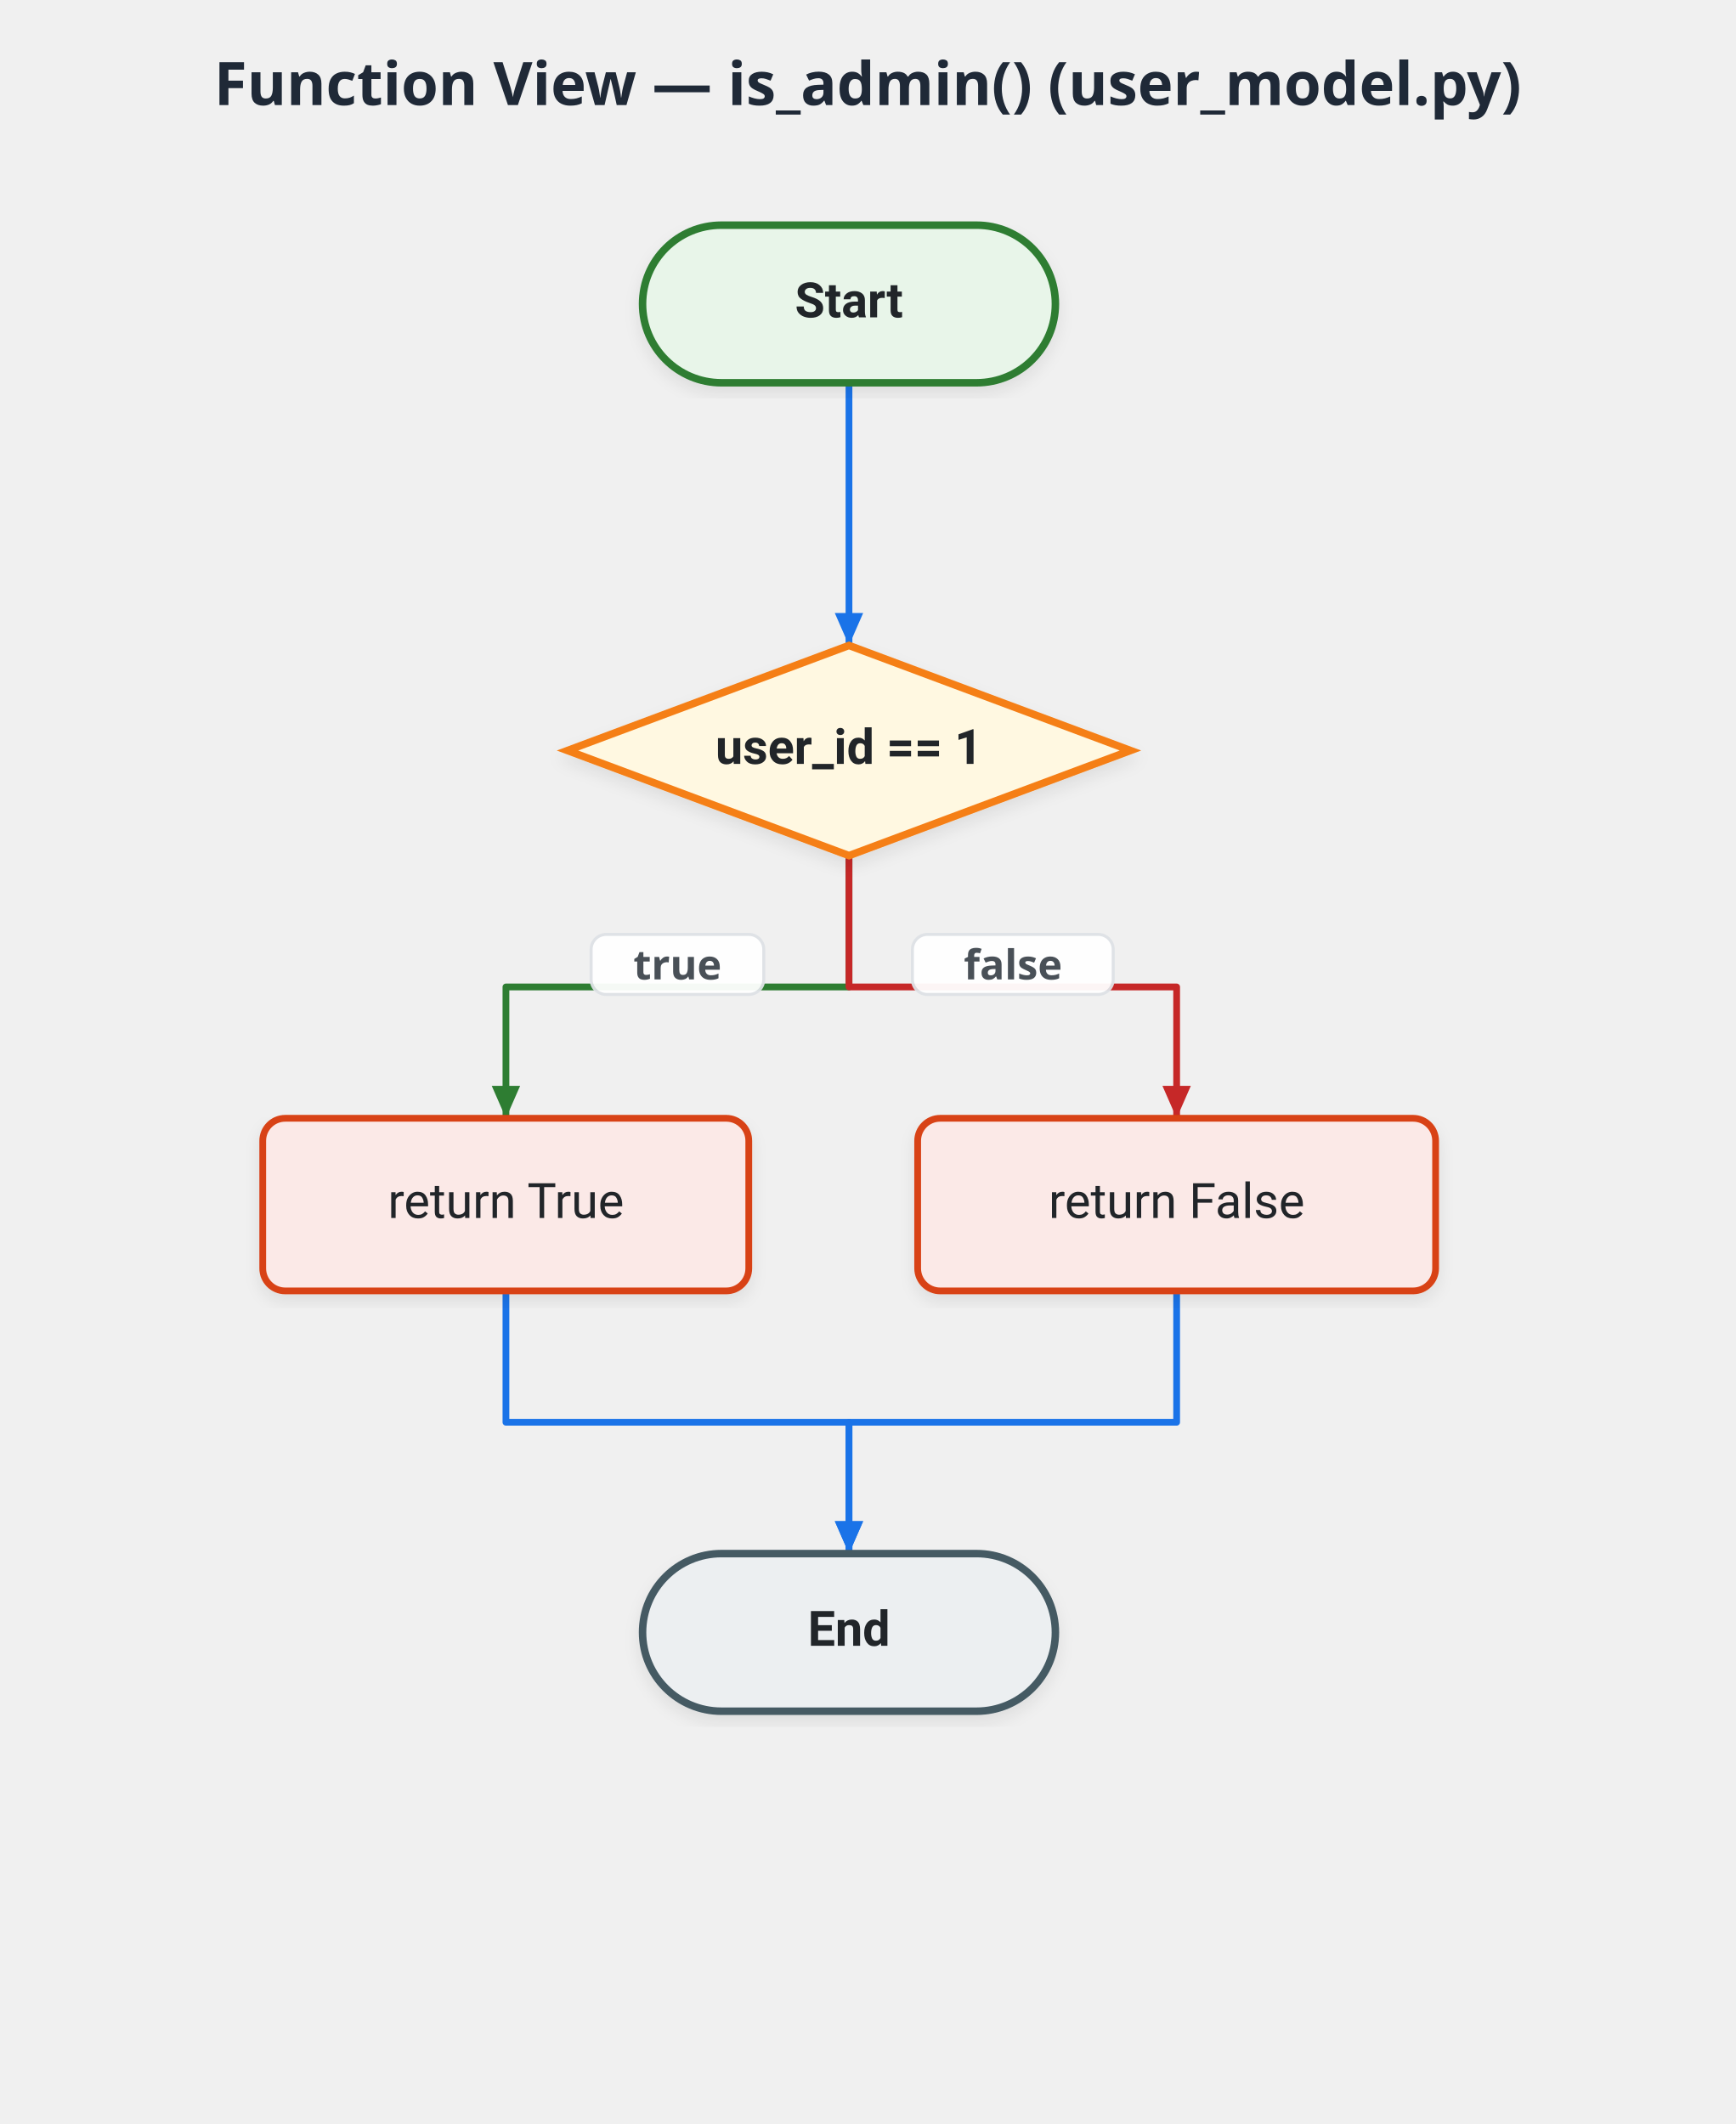
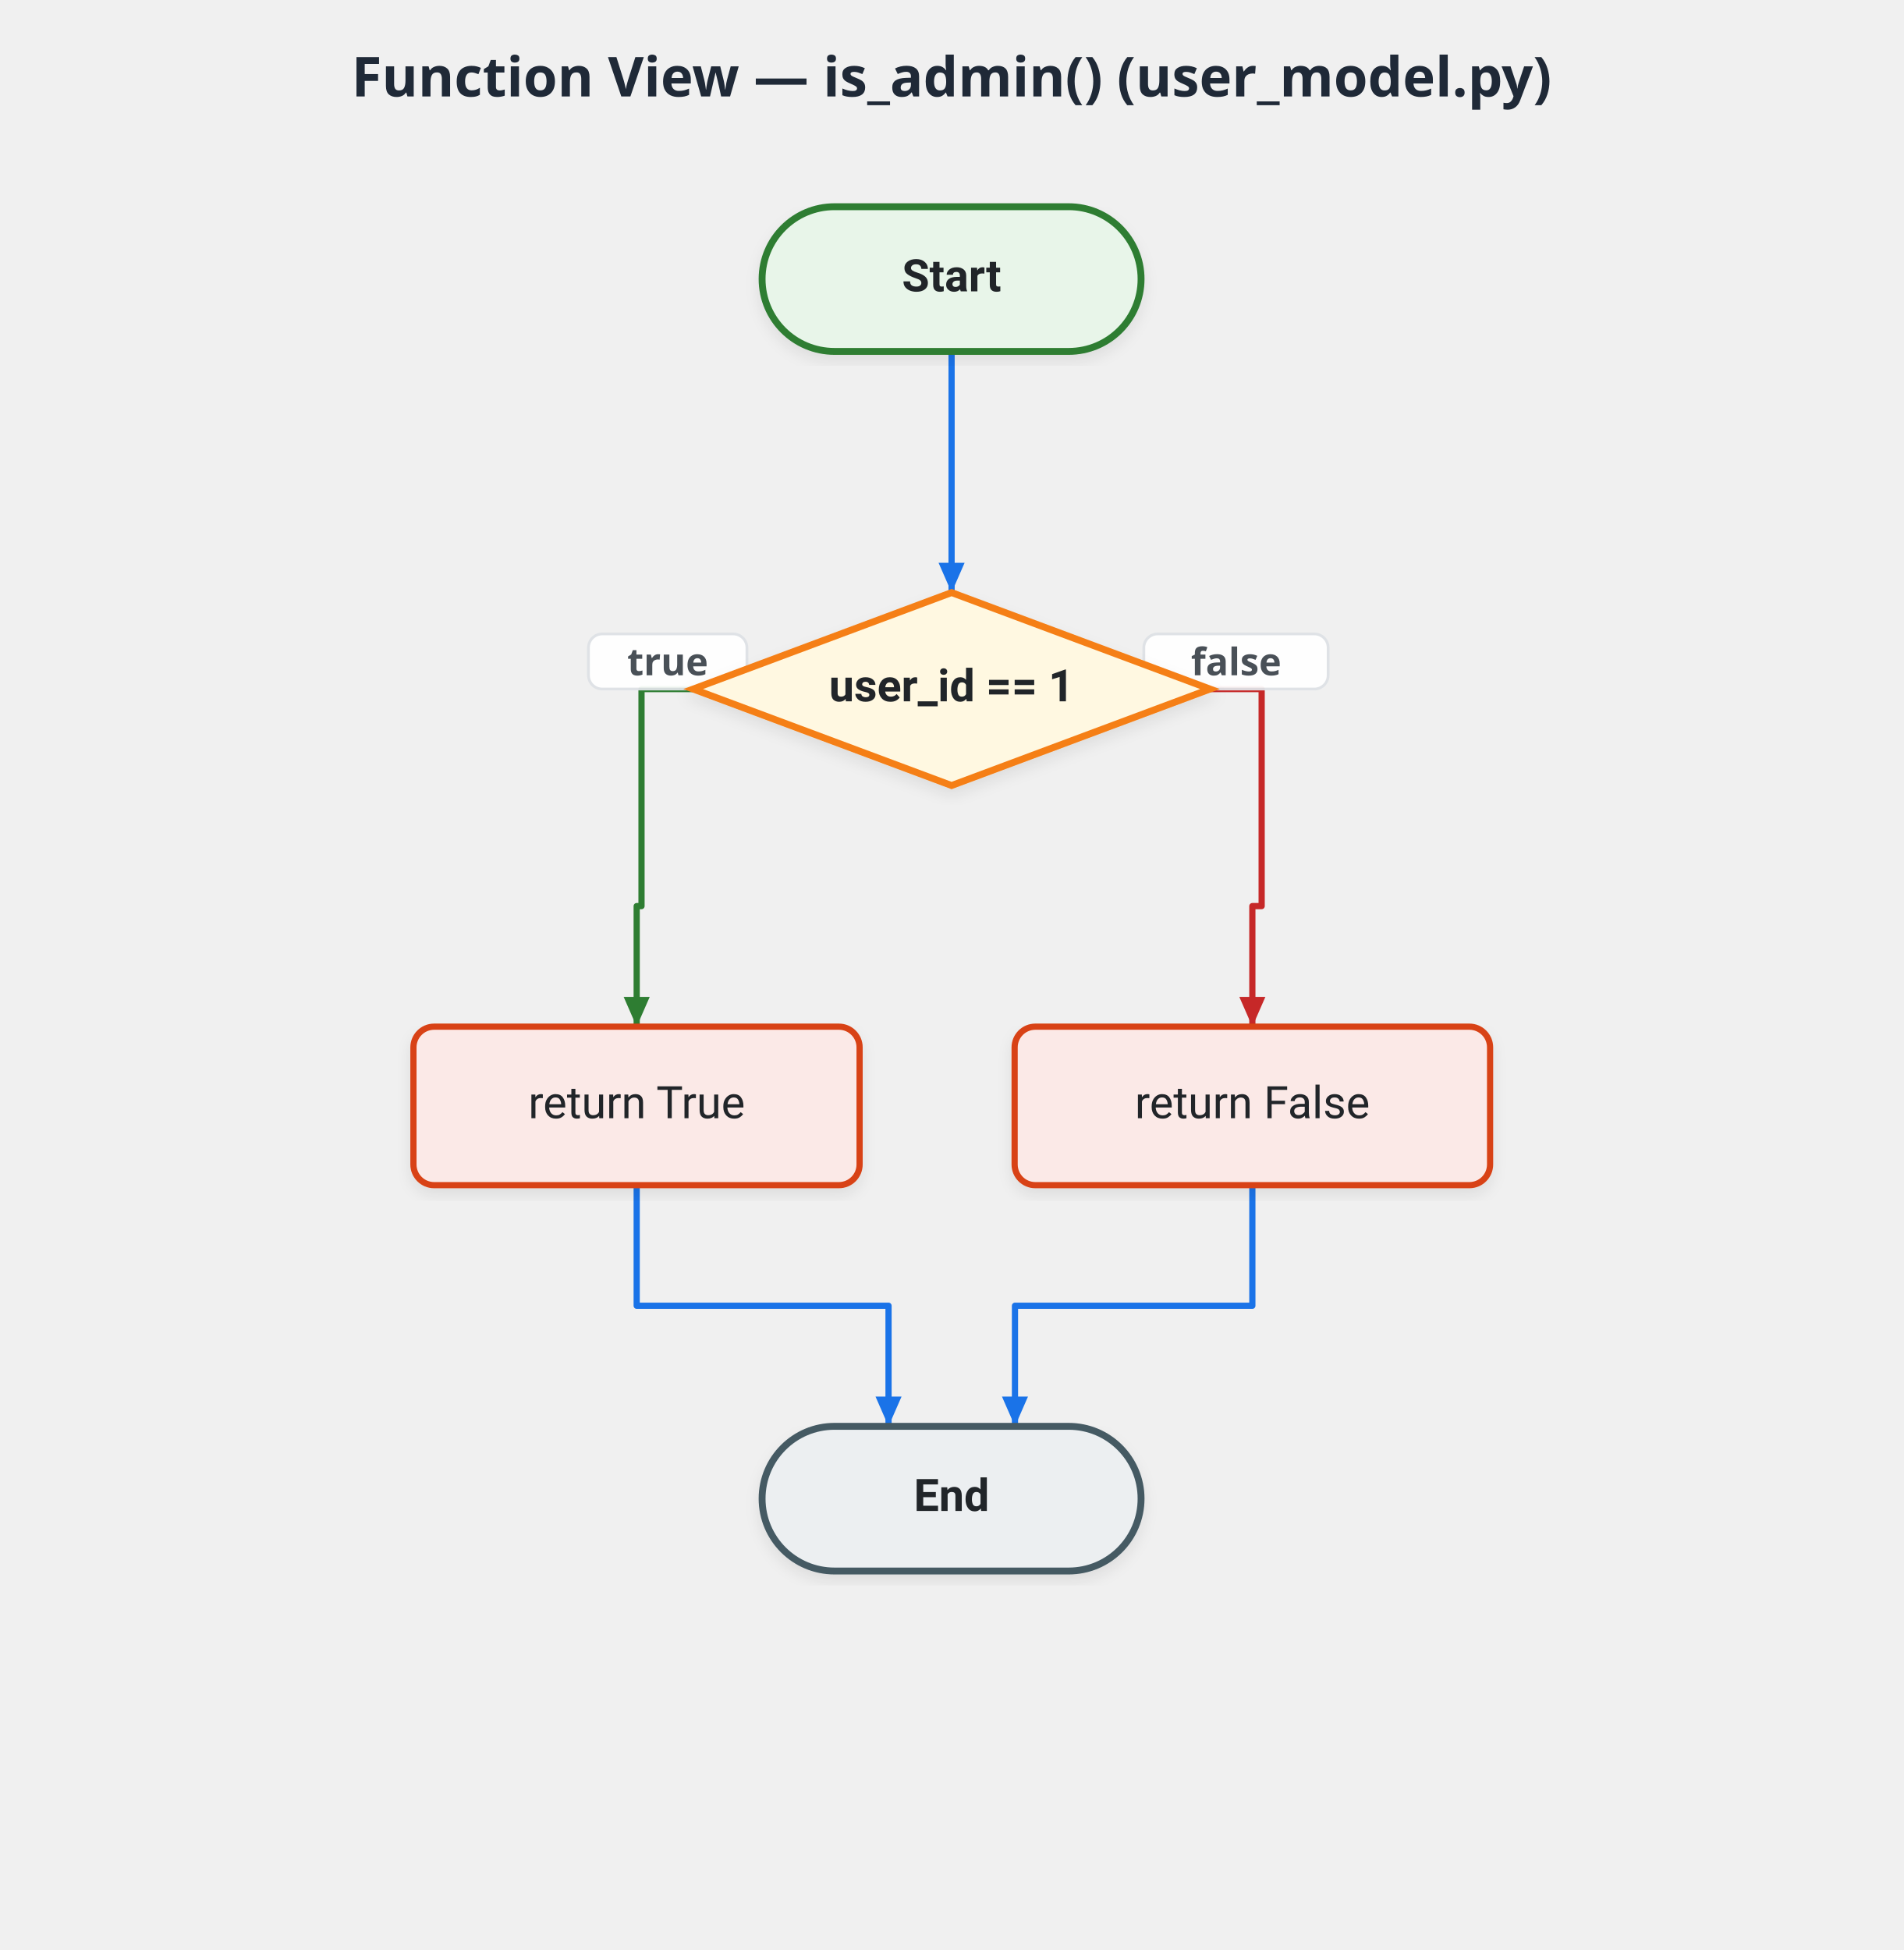
- <svg xmlns="http://www.w3.org/2000/svg" viewBox="0 0 462.5 566.0" width="462.5" height="566.0" class="flowbridge-diagram">
+ <svg xmlns="http://www.w3.org/2000/svg" viewBox="0 0 552.5 566.0" width="552.5" height="566.0" class="flowbridge-diagram">
  <defs>
    <marker id="arrow" viewBox="0 0 10 10" refX="8" refY="5" markerWidth="6" markerHeight="6" orient="auto-start-reverse">
      <path d="M 0 1.5 L 8 5 L 0 8.5 z" fill="#1a73e8" />
    </marker>
    <marker id="arrow-true" viewBox="0 0 10 10" refX="8" refY="5" markerWidth="6" markerHeight="6" orient="auto-start-reverse">
      <path d="M 0 1.5 L 8 5 L 0 8.5 z" fill="#2e7d32" />
    </marker>
    <marker id="arrow-false" viewBox="0 0 10 10" refX="8" refY="5" markerWidth="6" markerHeight="6" orient="auto-start-reverse">
      <path d="M 0 1.5 L 8 5 L 0 8.5 z" fill="#c62828" />
    </marker>
    <marker id="arrow-exception" viewBox="0 0 10 10" refX="8" refY="5" markerWidth="6" markerHeight="6" orient="auto-start-reverse">
      <path d="M 0 1.5 L 8 5 L 0 8.5 z" fill="#d32f2f" />
    </marker>
    <marker id="arrow-import" viewBox="0 0 10 10" refX="8" refY="5" markerWidth="6" markerHeight="6" orient="auto-start-reverse">
      <path d="M 0 1.5 L 8 5 L 0 8.5 z" fill="#1565c0" />
    </marker>
    <filter id="nodeShadow" x="-5%" y="-5%" width="110%" height="115%">
      <feDropShadow dx="0" dy="2" stdDeviation="2" flood-opacity="0.08" />
    </filter>
  </defs>
  <style>
    .node-text { font-family: -apple-system, BlinkMacSystemFont, "Segoe UI", Roboto, monospace; font-size: 13px; text-anchor: middle; dominant-baseline: middle; fill: #212529; }
    .node-subtext { font-family: sans-serif; font-size: 11px; fill: #6c757d; text-anchor: middle; }
    .edge-line { fill: none; stroke: #1a73e8; stroke-width: 1.8; stroke-linecap: round; stroke-linejoin: round; }
    .edge-true { stroke: #2e7d32; }
    .edge-false { stroke: #c62828; }
    .edge-back { stroke: #e65100; stroke-dasharray: 4,3; stroke-width: 1.6; }
    .edge-exception { stroke: #d32f2f; stroke-dasharray: 4,3; stroke-width: 1.8; }
    .edge-import { stroke: #1565c0; stroke-width: 2.0; }
    .edge-label { font-family: sans-serif; font-size: 11px; font-weight: 600; fill: #495057; text-anchor: middle; }
    .clickable { cursor: pointer; transition: transform 0.15s, filter 0.15s; }
    .clickable:hover { filter: brightness(0.95); }
  </style>
-   <text x="231.2" y="28" font-family="sans-serif" font-size="16" font-weight="bold" text-anchor="middle" fill="#1f2937">Function View — is_admin() (user_model.py)</text>
-   <path d="M 226.2 102.0 L 226.2 172.0" class="edge-line" marker-end="url(#arrow)" />
-   <path d="M 226.2 228.0 L 226.2 263.0 L 134.8 263.0 L 134.8 298.0" class="edge-line edge-true" marker-end="url(#arrow-true)" />
-   <rect x="157.5" y="249.0" width="46.0" height="16" fill="#ffffff" stroke="#dee2e6" stroke-width="0.8" rx="4" opacity="0.95" />
-   <text x="180.5" y="261.0" class="edge-label">true</text>
-   <path d="M 134.8 344.0 L 134.8 379.0 L 226.2 379.0 L 226.2 414.0" class="edge-line" marker-end="url(#arrow)" />
-   <path d="M 226.2 228.0 L 226.2 263.0 L 313.5 263.0 L 313.5 298.0" class="edge-line edge-false" marker-end="url(#arrow-false)" />
-   <rect x="243.1" y="249.0" width="53.5" height="16" fill="#ffffff" stroke="#dee2e6" stroke-width="0.8" rx="4" opacity="0.95" />
-   <text x="269.9" y="261.0" class="edge-label">false</text>
-   <path d="M 313.5 344.0 L 313.5 379.0 L 226.2 379.0 L 226.2 414.0" class="edge-line" marker-end="url(#arrow)" />
-   <g id="fb1_WyI0OTQ4ZDM2Yy0zMWE4LTQzZDQtYTkzMi05NzgzMWVmMWExNzMiLDEsIm5vZGUiLCJmYjFfV3lJME9UUTRaRE0yWXkwek1XRTRMVFF6WkRRdFlUa3pNaTA1Tnpnek1XVm1NV0V4TnpNaUxERXNJbWR5WVhCb0lpd2lablZ1WTNScGIyNGlMQ0k1WkdSbVlqUmlNaTFtWVRJNExUUTVOMkl0WVRJeU15MHlZakUwWTJVM09UVTJaRFVpTERrc01Dd2lhWE5mWVdSdGFXNGlYUSIsMF0" data-node-id="fb1_WyI0OTQ4ZDM2Yy0zMWE4LTQzZDQtYTkzMi05NzgzMWVmMWExNzMiLDEsIm5vZGUiLCJmYjFfV3lJME9UUTRaRE0yWXkwek1XRTRMVFF6WkRRdFlUa3pNaTA1Tnpnek1XVm1NV0V4TnpNaUxERXNJbWR5WVhCb0lpd2lablZ1WTNScGIyNGlMQ0k1WkdSbVlqUmlNaTFtWVRJNExUUTVOMkl0WVRJeU15MHlZakUwWTJVM09UVTJaRFVpTERrc01Dd2lhWE5mWVdSdGFXNGlYUSIsMF0">
-     <rect x="171.2" y="60.0" width="110.0" height="42.0" rx="21.0" fill="#e8f5e9" stroke="#2e7d32" stroke-width="2" filter="url(#nodeShadow)" />
-     <text x="226.2" y="81.0" class="node-text" fill="#1b5e20" font-weight="600">Start</text>
+   <text x="276.2" y="28" font-family="sans-serif" font-size="16" font-weight="bold" text-anchor="middle" fill="#1f2937">Function View — is_admin() (user_model.py)</text>
+   <path d="M 276.2 102.0 L 276.2 172.0" class="edge-line" marker-end="url(#arrow)" />
+   <path d="M 201.2 200.0 L 186.2 200.0 L 186.2 263.0 L 184.8 263.0 L 184.8 298.0" class="edge-line edge-true" marker-end="url(#arrow-true)" />
+   <rect x="170.8" y="184.0" width="46.0" height="16" fill="#ffffff" stroke="#dee2e6" stroke-width="0.8" rx="4" opacity="0.95" />
+   <text x="193.8" y="196.0" class="edge-label">true</text>
+   <path d="M 184.8 344.0 L 184.8 379.0 L 257.9 379.0 L 257.9 414.0" class="edge-line" marker-end="url(#arrow)" />
+   <path d="M 351.2 200.0 L 366.2 200.0 L 366.2 263.0 L 363.5 263.0 L 363.5 298.0" class="edge-line edge-false" marker-end="url(#arrow-false)" />
+   <rect x="332.0" y="184.0" width="53.5" height="16" fill="#ffffff" stroke="#dee2e6" stroke-width="0.8" rx="4" opacity="0.95" />
+   <text x="358.8" y="196.0" class="edge-label">false</text>
+   <path d="M 363.5 344.0 L 363.5 379.0 L 294.6 379.0 L 294.6 414.0" class="edge-line" marker-end="url(#arrow)" />
+   <g id="fb1_WyI3NjRmNTFjYi1lN2U4LTQyYzItYTFjYS0zZTUyYTlhNjc3YTciLDEsIm5vZGUiLCJmYjFfV3lJM05qUm1OVEZqWWkxbE4yVTRMVFF5WXpJdFlURmpZUzB6WlRVeVlUbGhOamMzWVRjaUxERXNJbWR5WVhCb0lpd2lablZ1WTNScGIyNGlMQ0kxTVRZM1pHUXdZeTFpWVRVNUxUUTNZakl0T0RZNE55MHlNekl6TVRoak9XTmxNekVpTERrc01Dd2lhWE5mWVdSdGFXNGlYUSIsMF0" data-node-id="fb1_WyI3NjRmNTFjYi1lN2U4LTQyYzItYTFjYS0zZTUyYTlhNjc3YTciLDEsIm5vZGUiLCJmYjFfV3lJM05qUm1OVEZqWWkxbE4yVTRMVFF5WXpJdFlURmpZUzB6WlRVeVlUbGhOamMzWVRjaUxERXNJbWR5WVhCb0lpd2lablZ1WTNScGIyNGlMQ0kxTVRZM1pHUXdZeTFpWVRVNUxUUTNZakl0T0RZNE55MHlNekl6TVRoak9XTmxNekVpTERrc01Dd2lhWE5mWVdSdGFXNGlYUSIsMF0">
+     <rect x="221.2" y="60.0" width="110.0" height="42.0" rx="21.0" fill="#e8f5e9" stroke="#2e7d32" stroke-width="2" filter="url(#nodeShadow)" />
+     <text x="276.2" y="81.0" class="node-text" fill="#1b5e20" font-weight="600">Start</text>
  </g>
-   <g id="fb1_WyI0OTQ4ZDM2Yy0zMWE4LTQzZDQtYTkzMi05NzgzMWVmMWExNzMiLDEsIm5vZGUiLCJmYjFfV3lJME9UUTRaRE0yWXkwek1XRTRMVFF6WkRRdFlUa3pNaTA1Tnpnek1XVm1NV0V4TnpNaUxERXNJbWR5WVhCb0lpd2lablZ1WTNScGIyNGlMQ0k1WkdSbVlqUmlNaTFtWVRJNExUUTVOMkl0WVRJeU15MHlZakUwWTJVM09UVTJaRFVpTERrc01Dd2lhWE5mWVdSdGFXNGlYUSIsMV0" data-node-id="fb1_WyI0OTQ4ZDM2Yy0zMWE4LTQzZDQtYTkzMi05NzgzMWVmMWExNzMiLDEsIm5vZGUiLCJmYjFfV3lJME9UUTRaRE0yWXkwek1XRTRMVFF6WkRRdFlUa3pNaTA1Tnpnek1XVm1NV0V4TnpNaUxERXNJbWR5WVhCb0lpd2lablZ1WTNScGIyNGlMQ0k1WkdSbVlqUmlNaTFtWVRJNExUUTVOMkl0WVRJeU15MHlZakUwWTJVM09UVTJaRFVpTERrc01Dd2lhWE5mWVdSdGFXNGlYUSIsMV0">
-     <rect x="171.2" y="414.0" width="110.0" height="42.0" rx="21.0" fill="#eceff1" stroke="#455a64" stroke-width="2" filter="url(#nodeShadow)" />
-     <text x="226.2" y="435.0" class="node-text" fill="#263238" font-weight="600">End</text>
+   <g id="fb1_WyI3NjRmNTFjYi1lN2U4LTQyYzItYTFjYS0zZTUyYTlhNjc3YTciLDEsIm5vZGUiLCJmYjFfV3lJM05qUm1OVEZqWWkxbE4yVTRMVFF5WXpJdFlURmpZUzB6WlRVeVlUbGhOamMzWVRjaUxERXNJbWR5WVhCb0lpd2lablZ1WTNScGIyNGlMQ0kxTVRZM1pHUXdZeTFpWVRVNUxUUTNZakl0T0RZNE55MHlNekl6TVRoak9XTmxNekVpTERrc01Dd2lhWE5mWVdSdGFXNGlYUSIsMV0" data-node-id="fb1_WyI3NjRmNTFjYi1lN2U4LTQyYzItYTFjYS0zZTUyYTlhNjc3YTciLDEsIm5vZGUiLCJmYjFfV3lJM05qUm1OVEZqWWkxbE4yVTRMVFF5WXpJdFlURmpZUzB6WlRVeVlUbGhOamMzWVRjaUxERXNJbWR5WVhCb0lpd2lablZ1WTNScGIyNGlMQ0kxTVRZM1pHUXdZeTFpWVRVNUxUUTNZakl0T0RZNE55MHlNekl6TVRoak9XTmxNekVpTERrc01Dd2lhWE5mWVdSdGFXNGlYUSIsMV0">
+     <rect x="221.2" y="414.0" width="110.0" height="42.0" rx="21.0" fill="#eceff1" stroke="#455a64" stroke-width="2" filter="url(#nodeShadow)" />
+     <text x="276.2" y="435.0" class="node-text" fill="#263238" font-weight="600">End</text>
  </g>
-   <g id="fb1_WyI0OTQ4ZDM2Yy0zMWE4LTQzZDQtYTkzMi05NzgzMWVmMWExNzMiLDEsIm5vZGUiLCJmYjFfV3lJME9UUTRaRE0yWXkwek1XRTRMVFF6WkRRdFlUa3pNaTA1Tnpnek1XVm1NV0V4TnpNaUxERXNJbWR5WVhCb0lpd2lablZ1WTNScGIyNGlMQ0k1WkdSbVlqUmlNaTFtWVRJNExUUTVOMkl0WVRJeU15MHlZakUwWTJVM09UVTJaRFVpTERrc01Dd2lhWE5mWVdSdGFXNGlYUSIsMl0" data-node-id="fb1_WyI0OTQ4ZDM2Yy0zMWE4LTQzZDQtYTkzMi05NzgzMWVmMWExNzMiLDEsIm5vZGUiLCJmYjFfV3lJME9UUTRaRE0yWXkwek1XRTRMVFF6WkRRdFlUa3pNaTA1Tnpnek1XVm1NV0V4TnpNaUxERXNJbWR5WVhCb0lpd2lablZ1WTNScGIyNGlMQ0k1WkdSbVlqUmlNaTFtWVRJNExUUTVOMkl0WVRJeU15MHlZakUwWTJVM09UVTJaRFVpTERrc01Dd2lhWE5mWVdSdGFXNGlYUSIsMl0" data-file-id="9ddfb4b2-fa28-497b-a223-2b14ce7956d5" data-start-line="10" data-end-line="10">
-     <polygon points="226.2,172.0 301.2,200.0 226.2,228.0 151.2,200.0" fill="#fff8e1" stroke="#f57f17" stroke-width="2" filter="url(#nodeShadow)" />
-     <text x="226.2" y="200.0" class="node-text" fill="#e65100" font-weight="600">user_id == 1</text>
+   <g id="fb1_WyI3NjRmNTFjYi1lN2U4LTQyYzItYTFjYS0zZTUyYTlhNjc3YTciLDEsIm5vZGUiLCJmYjFfV3lJM05qUm1OVEZqWWkxbE4yVTRMVFF5WXpJdFlURmpZUzB6WlRVeVlUbGhOamMzWVRjaUxERXNJbWR5WVhCb0lpd2lablZ1WTNScGIyNGlMQ0kxTVRZM1pHUXdZeTFpWVRVNUxUUTNZakl0T0RZNE55MHlNekl6TVRoak9XTmxNekVpTERrc01Dd2lhWE5mWVdSdGFXNGlYUSIsMl0" data-node-id="fb1_WyI3NjRmNTFjYi1lN2U4LTQyYzItYTFjYS0zZTUyYTlhNjc3YTciLDEsIm5vZGUiLCJmYjFfV3lJM05qUm1OVEZqWWkxbE4yVTRMVFF5WXpJdFlURmpZUzB6WlRVeVlUbGhOamMzWVRjaUxERXNJbWR5WVhCb0lpd2lablZ1WTNScGIyNGlMQ0kxTVRZM1pHUXdZeTFpWVRVNUxUUTNZakl0T0RZNE55MHlNekl6TVRoak9XTmxNekVpTERrc01Dd2lhWE5mWVdSdGFXNGlYUSIsMl0" data-file-id="5167dd0c-ba59-47b2-8687-232318c9ce31" data-start-line="10" data-end-line="10">
+     <polygon points="276.2,172.0 351.2,200.0 276.2,228.0 201.2,200.0" fill="#fff8e1" stroke="#f57f17" stroke-width="2" filter="url(#nodeShadow)" />
+     <text x="276.2" y="200.0" class="node-text" fill="#e65100" font-weight="600">user_id == 1</text>
  </g>
-   <g id="fb1_WyI0OTQ4ZDM2Yy0zMWE4LTQzZDQtYTkzMi05NzgzMWVmMWExNzMiLDEsIm5vZGUiLCJmYjFfV3lJME9UUTRaRE0yWXkwek1XRTRMVFF6WkRRdFlUa3pNaTA1Tnpnek1XVm1NV0V4TnpNaUxERXNJbWR5WVhCb0lpd2lablZ1WTNScGIyNGlMQ0k1WkdSbVlqUmlNaTFtWVRJNExUUTVOMkl0WVRJeU15MHlZakUwWTJVM09UVTJaRFVpTERrc01Dd2lhWE5mWVdSdGFXNGlYUSIsM10" data-node-id="fb1_WyI0OTQ4ZDM2Yy0zMWE4LTQzZDQtYTkzMi05NzgzMWVmMWExNzMiLDEsIm5vZGUiLCJmYjFfV3lJME9UUTRaRE0yWXkwek1XRTRMVFF6WkRRdFlUa3pNaTA1Tnpnek1XVm1NV0V4TnpNaUxERXNJbWR5WVhCb0lpd2lablZ1WTNScGIyNGlMQ0k1WkdSbVlqUmlNaTFtWVRJNExUUTVOMkl0WVRJeU15MHlZakUwWTJVM09UVTJaRFVpTERrc01Dd2lhWE5mWVdSdGFXNGlYUSIsM10" data-file-id="9ddfb4b2-fa28-497b-a223-2b14ce7956d5" data-start-line="11" data-end-line="11">
-     <rect x="70.0" y="298.0" width="129.5" height="46.0" rx="6" fill="#fbe9e7" stroke="#d84315" stroke-width="1.8" filter="url(#nodeShadow)" />
-     <text x="134.8" y="321.0" class="node-text" fill="#bf360c">return True</text>
+   <g id="fb1_WyI3NjRmNTFjYi1lN2U4LTQyYzItYTFjYS0zZTUyYTlhNjc3YTciLDEsIm5vZGUiLCJmYjFfV3lJM05qUm1OVEZqWWkxbE4yVTRMVFF5WXpJdFlURmpZUzB6WlRVeVlUbGhOamMzWVRjaUxERXNJbWR5WVhCb0lpd2lablZ1WTNScGIyNGlMQ0kxTVRZM1pHUXdZeTFpWVRVNUxUUTNZakl0T0RZNE55MHlNekl6TVRoak9XTmxNekVpTERrc01Dd2lhWE5mWVdSdGFXNGlYUSIsM10" data-node-id="fb1_WyI3NjRmNTFjYi1lN2U4LTQyYzItYTFjYS0zZTUyYTlhNjc3YTciLDEsIm5vZGUiLCJmYjFfV3lJM05qUm1OVEZqWWkxbE4yVTRMVFF5WXpJdFlURmpZUzB6WlRVeVlUbGhOamMzWVRjaUxERXNJbWR5WVhCb0lpd2lablZ1WTNScGIyNGlMQ0kxTVRZM1pHUXdZeTFpWVRVNUxUUTNZakl0T0RZNE55MHlNekl6TVRoak9XTmxNekVpTERrc01Dd2lhWE5mWVdSdGFXNGlYUSIsM10" data-file-id="5167dd0c-ba59-47b2-8687-232318c9ce31" data-start-line="11" data-end-line="11">
+     <rect x="120.0" y="298.0" width="129.5" height="46.0" rx="6" fill="#fbe9e7" stroke="#d84315" stroke-width="1.8" filter="url(#nodeShadow)" />
+     <text x="184.8" y="321.0" class="node-text" fill="#bf360c">return True</text>
  </g>
-   <g id="fb1_WyI0OTQ4ZDM2Yy0zMWE4LTQzZDQtYTkzMi05NzgzMWVmMWExNzMiLDEsIm5vZGUiLCJmYjFfV3lJME9UUTRaRE0yWXkwek1XRTRMVFF6WkRRdFlUa3pNaTA1Tnpnek1XVm1NV0V4TnpNaUxERXNJbWR5WVhCb0lpd2lablZ1WTNScGIyNGlMQ0k1WkdSbVlqUmlNaTFtWVRJNExUUTVOMkl0WVRJeU15MHlZakUwWTJVM09UVTJaRFVpTERrc01Dd2lhWE5mWVdSdGFXNGlYUSIsNF0" data-node-id="fb1_WyI0OTQ4ZDM2Yy0zMWE4LTQzZDQtYTkzMi05NzgzMWVmMWExNzMiLDEsIm5vZGUiLCJmYjFfV3lJME9UUTRaRE0yWXkwek1XRTRMVFF6WkRRdFlUa3pNaTA1Tnpnek1XVm1NV0V4TnpNaUxERXNJbWR5WVhCb0lpd2lablZ1WTNScGIyNGlMQ0k1WkdSbVlqUmlNaTFtWVRJNExUUTVOMkl0WVRJeU15MHlZakUwWTJVM09UVTJaRFVpTERrc01Dd2lhWE5mWVdSdGFXNGlYUSIsNF0" data-file-id="9ddfb4b2-fa28-497b-a223-2b14ce7956d5" data-start-line="12" data-end-line="12">
-     <rect x="244.5" y="298.0" width="138.0" height="46.0" rx="6" fill="#fbe9e7" stroke="#d84315" stroke-width="1.8" filter="url(#nodeShadow)" />
-     <text x="313.5" y="321.0" class="node-text" fill="#bf360c">return False</text>
+   <g id="fb1_WyI3NjRmNTFjYi1lN2U4LTQyYzItYTFjYS0zZTUyYTlhNjc3YTciLDEsIm5vZGUiLCJmYjFfV3lJM05qUm1OVEZqWWkxbE4yVTRMVFF5WXpJdFlURmpZUzB6WlRVeVlUbGhOamMzWVRjaUxERXNJbWR5WVhCb0lpd2lablZ1WTNScGIyNGlMQ0kxTVRZM1pHUXdZeTFpWVRVNUxUUTNZakl0T0RZNE55MHlNekl6TVRoak9XTmxNekVpTERrc01Dd2lhWE5mWVdSdGFXNGlYUSIsNF0" data-node-id="fb1_WyI3NjRmNTFjYi1lN2U4LTQyYzItYTFjYS0zZTUyYTlhNjc3YTciLDEsIm5vZGUiLCJmYjFfV3lJM05qUm1OVEZqWWkxbE4yVTRMVFF5WXpJdFlURmpZUzB6WlRVeVlUbGhOamMzWVRjaUxERXNJbWR5WVhCb0lpd2lablZ1WTNScGIyNGlMQ0kxTVRZM1pHUXdZeTFpWVRVNUxUUTNZakl0T0RZNE55MHlNekl6TVRoak9XTmxNekVpTERrc01Dd2lhWE5mWVdSdGFXNGlYUSIsNF0" data-file-id="5167dd0c-ba59-47b2-8687-232318c9ce31" data-start-line="12" data-end-line="12">
+     <rect x="294.5" y="298.0" width="138.0" height="46.0" rx="6" fill="#fbe9e7" stroke="#d84315" stroke-width="1.8" filter="url(#nodeShadow)" />
+     <text x="363.5" y="321.0" class="node-text" fill="#bf360c">return False</text>
  </g>
</svg>
